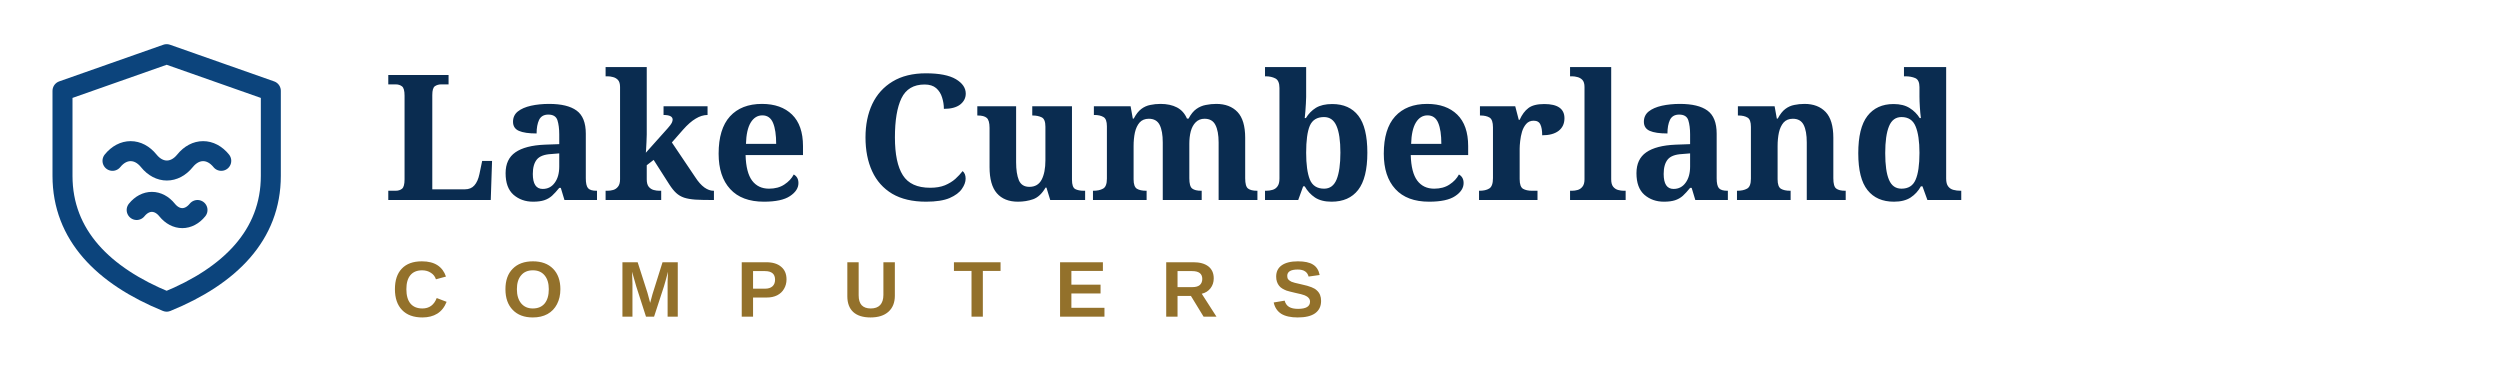
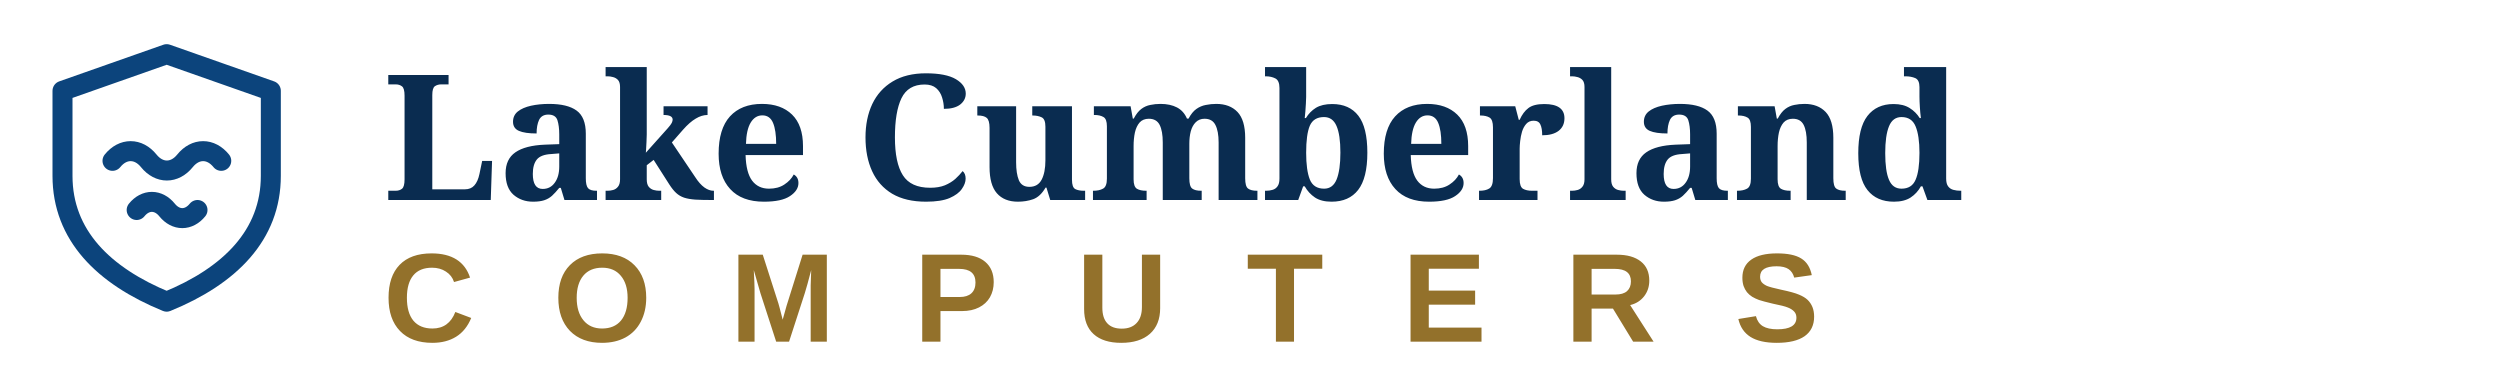
<svg xmlns="http://www.w3.org/2000/svg" viewBox="0 0 300 44" fill="none" role="img" aria-label="Lake Cumberland Computers">
  <path d="M20 6.5 32.5 10.9v10.2c0 7.1-4.9 12-12.5 15.1C12.4 33.1 7.5 28.2 7.5 21.1V10.9L20 6.5Z" stroke="#0C447C" stroke-width="2.4" stroke-linejoin="round" />
  <path d="M13.5 19.3c1.25-1.55 3.1-1.55 4.35 0s3.1 1.55 4.35 0 3.1-1.55 4.35 0" stroke="#0C447C" stroke-width="2.4" stroke-linecap="round" />
  <path d="M16.4 25.2c1.05-1.3 2.6-1.3 3.65 0s2.6 1.3 3.65 0" stroke="#0C447C" stroke-width="2.4" stroke-linecap="round" />
  <text x="46" y="24" font-family="'Source Serif 4', Georgia, serif" font-size="21" font-weight="600" fill="#0A2C50">Lake Cumberland</text>
-   <text x="47" y="38" font-family="'Public Sans', Arial, sans-serif" font-size="9.5" font-weight="700" letter-spacing="6.4" fill="#93712B">COMPUTERS</text>
+   <text x="46" y="41" font-family="'Public Sans', Arial, sans-serif" font-size="15.17" font-weight="700" letter-spacing="9.42" fill="#93712B">COMPUTERS</text>
</svg>
